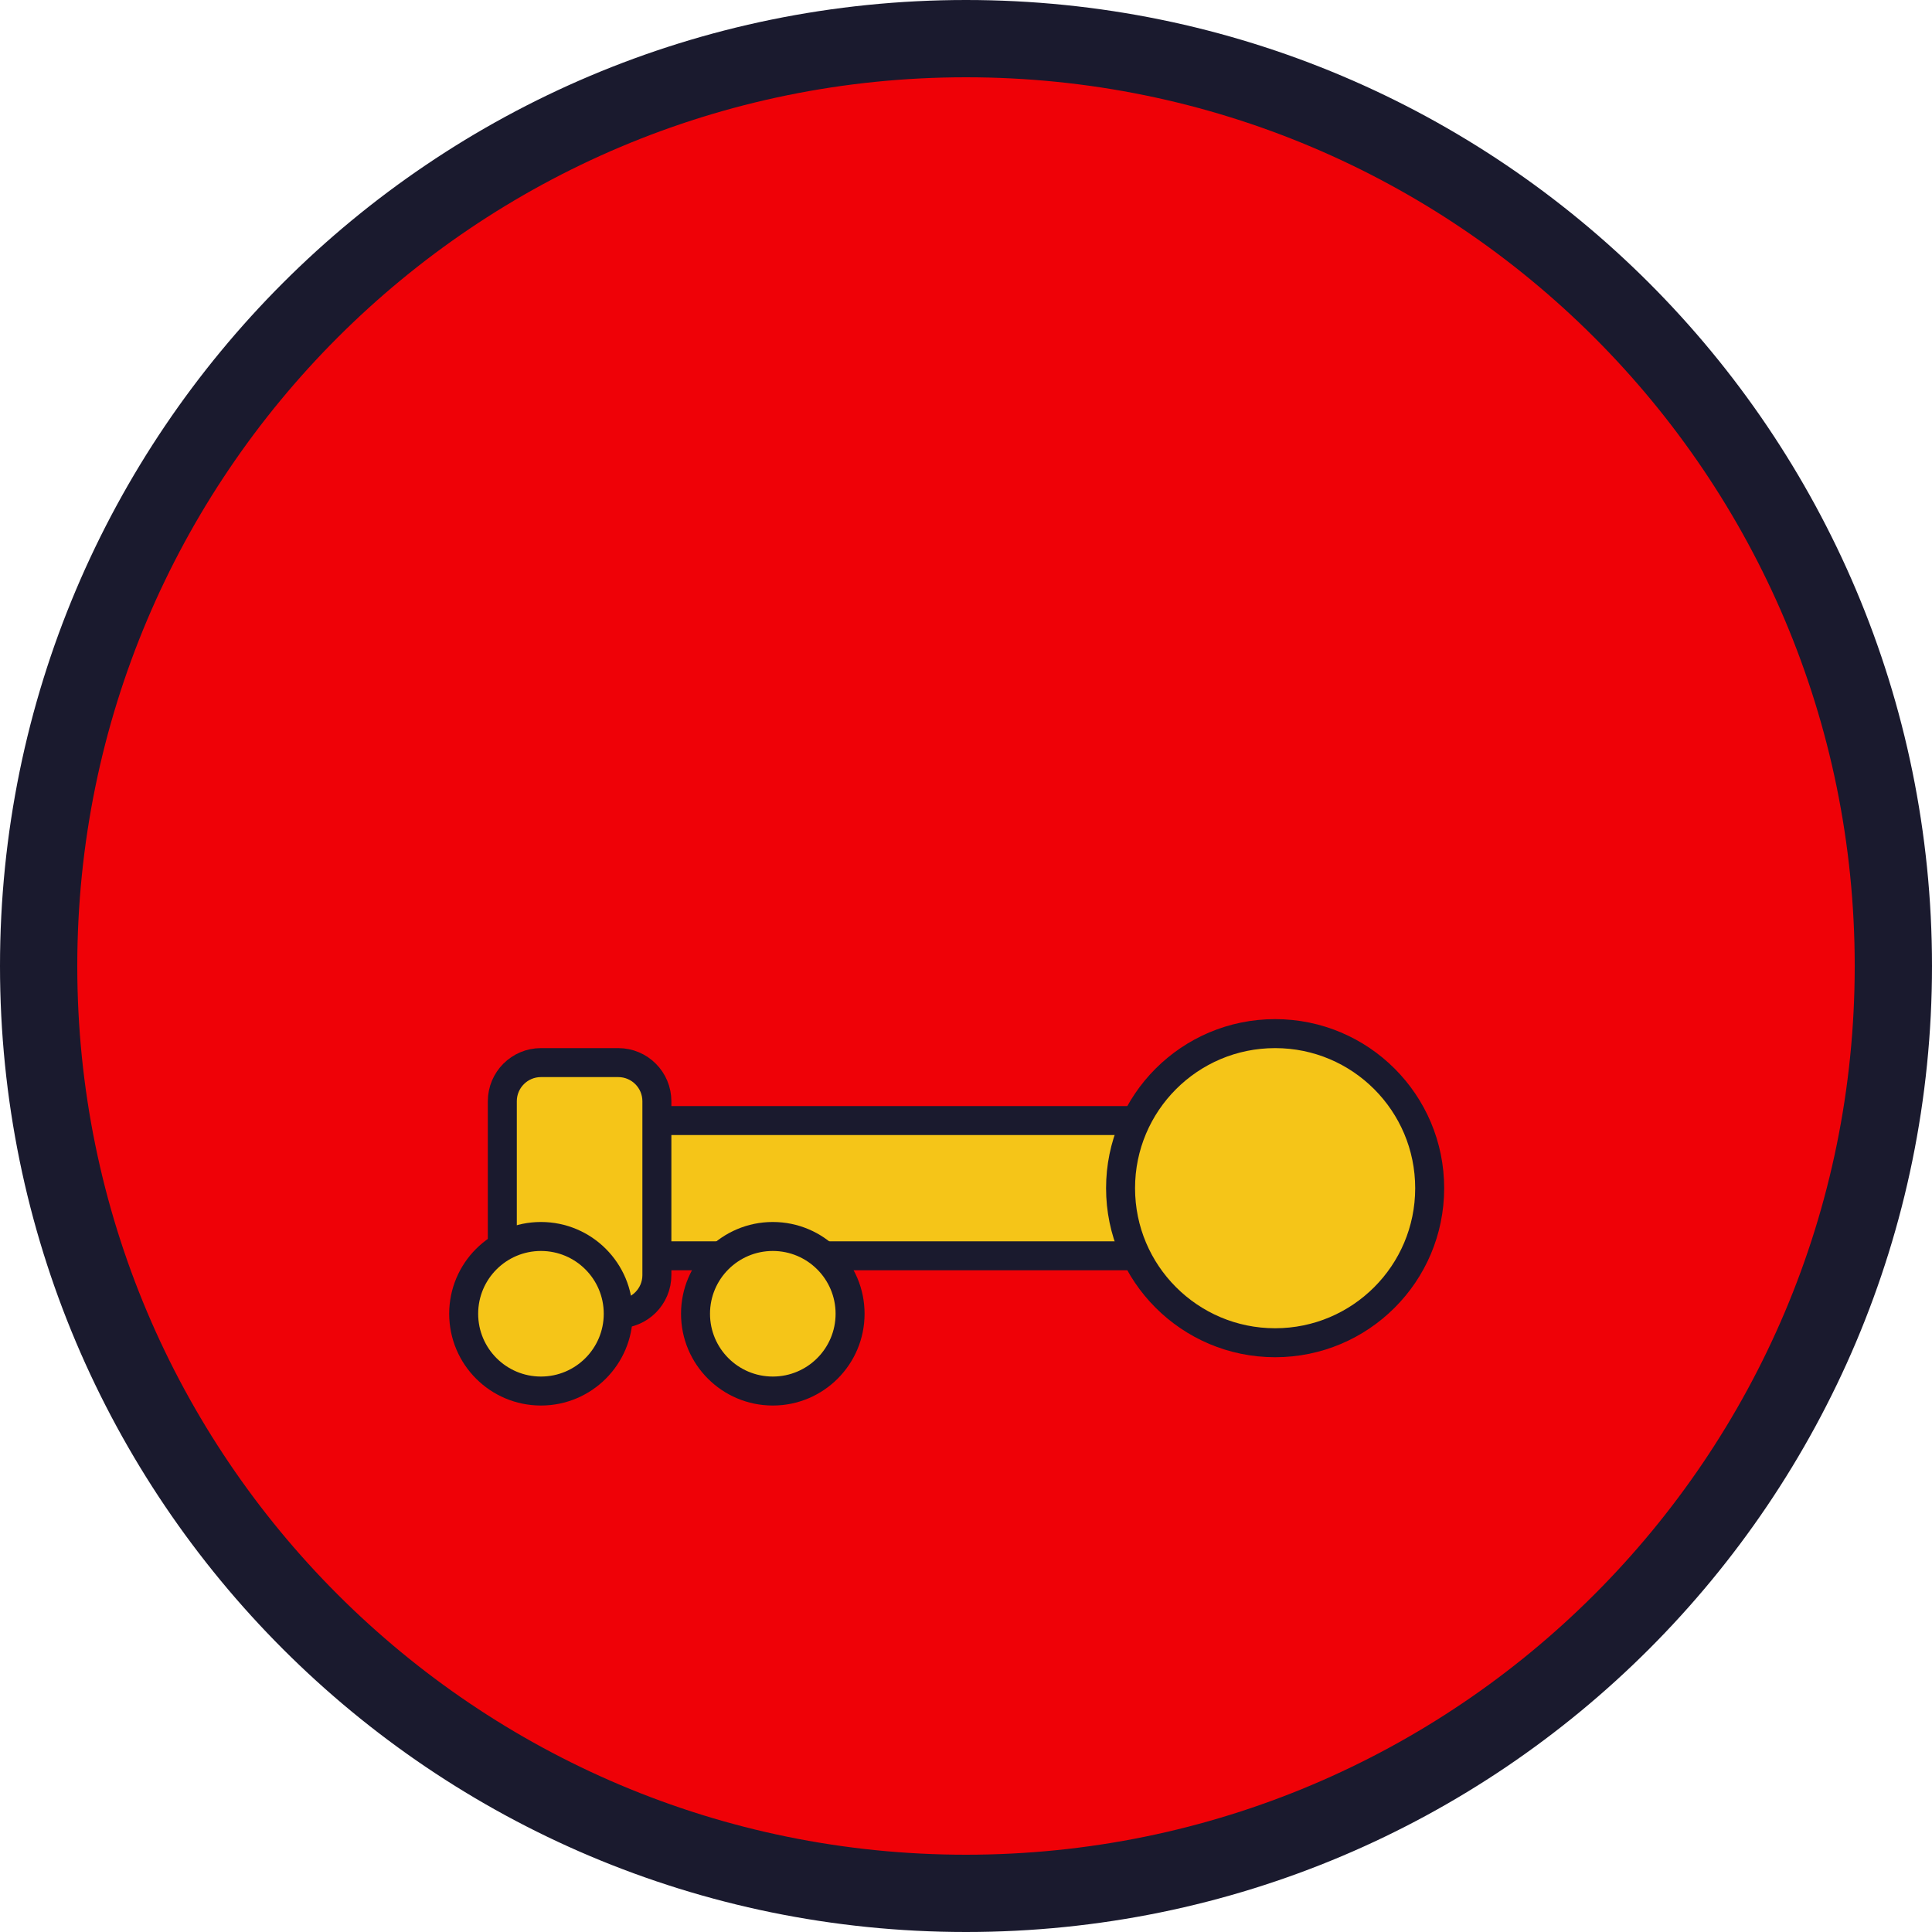
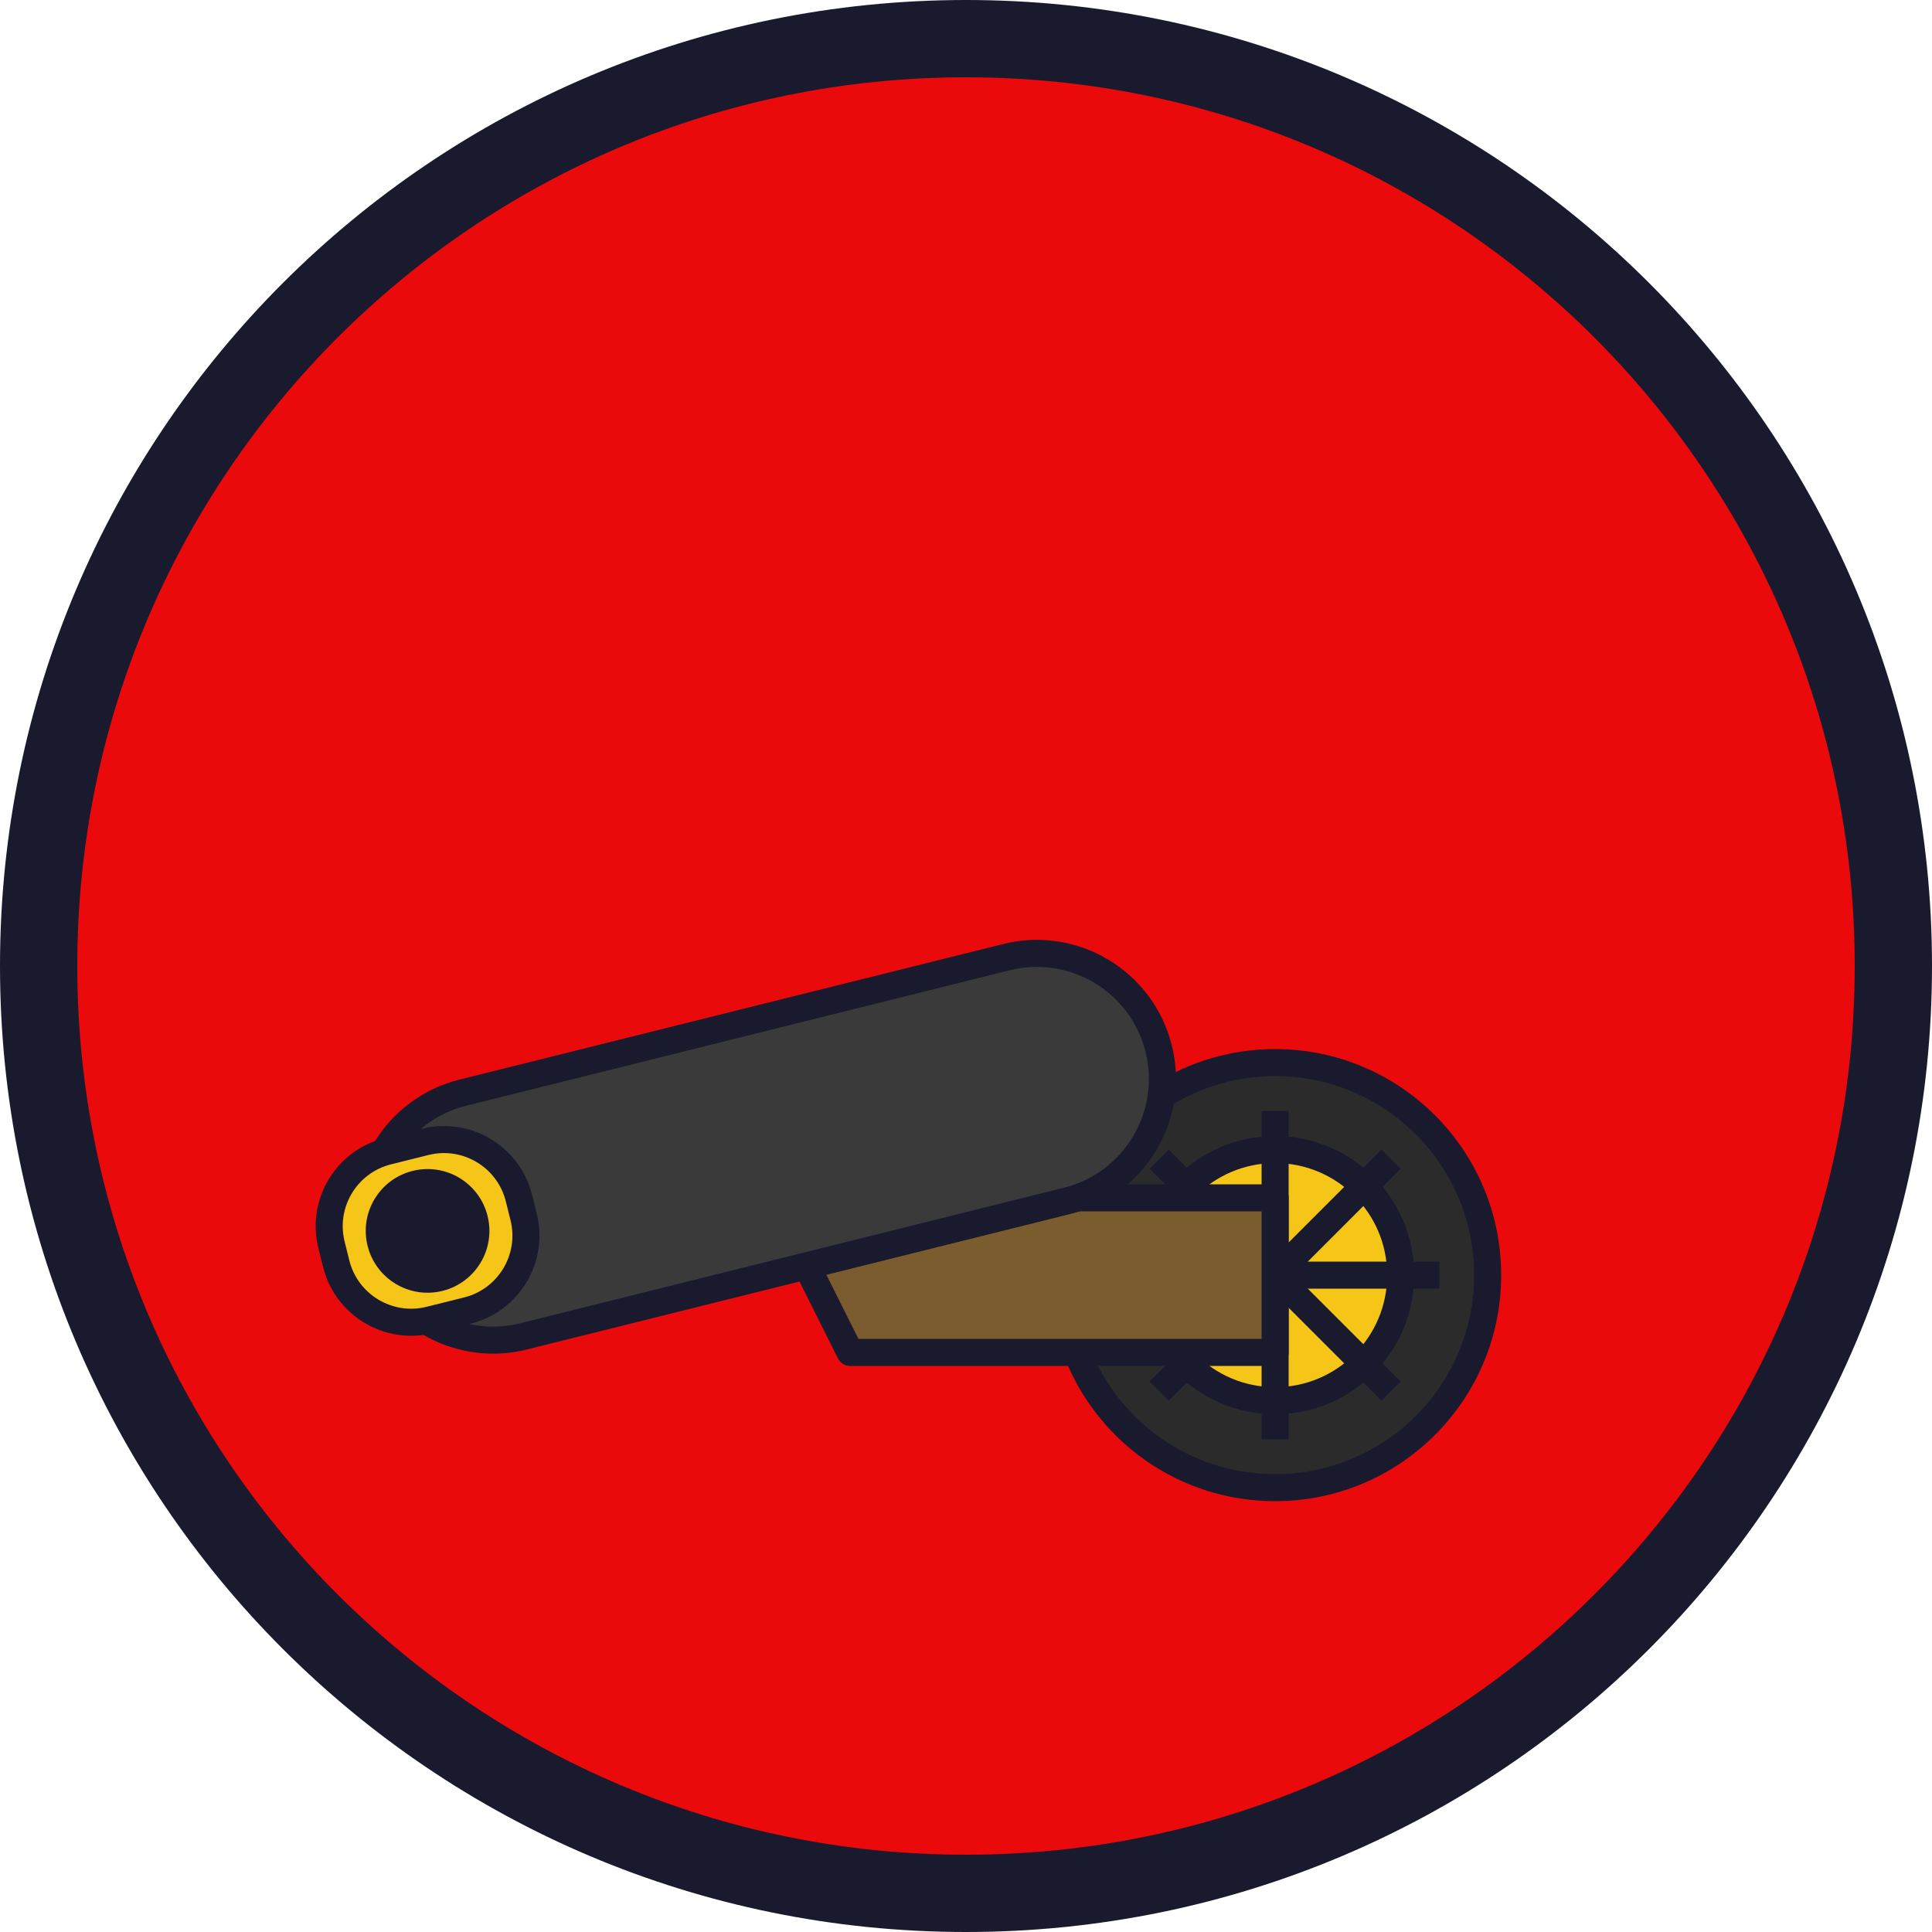
<svg xmlns="http://www.w3.org/2000/svg" viewBox="0 0 100 100">
  <defs>
    <clipPath id="zenits-circle">
      <circle cx="50" cy="50" r="48" />
    </clipPath>
  </defs>
  <g clip-path="url(#zenits-circle)">
-     <rect x="0" y="0" width="100" height="100" fill="#EF0107" />
+     <rect x="0" y="0" width="100" height="100" fill="#9C824A" />
+     <rect x="0" y="0" width="100" height="100" fill="#EF0107" opacity="0.94" />
  </g>
  <circle cx="50" cy="50" r="48" fill="none" stroke="#1a1a2e" stroke-width="4" />
-   <g fill="#F5C518" stroke="#1a1a2e" stroke-width="1.5">
-     <rect x="30" y="58" width="34" height="7" rx="2" />
-     <circle cx="66" cy="61.5" r="8" />
-     <rect x="26" y="55" width="8" height="13" rx="2" />
-     <circle cx="28" cy="68" r="4" />
-     <circle cx="40" cy="68" r="4" />
+   <g stroke="#1a1a2e" stroke-width="1.4" stroke-linejoin="round">
+     <circle cx="66" cy="66" r="11" fill="#2b2b2b" />
+     <circle cx="66" cy="66" r="6.5" fill="#F5C518" />
+     <circle cx="66" cy="66" r="1.8" fill="#2b2b2b" stroke="none" />
+     <line x1="66" y1="57.5" x2="66" y2="74.5" />
+     <line x1="57.5" y1="66" x2="74.5" y2="66" />
+     <line x1="60" y1="60" x2="72" y2="72" />
+     <line x1="72" y1="60" x2="60" y2="72" />
+     <path d="M 40 62 L 66 62 L 66 70 L 44 70 Z" fill="#7a5c2e" />
+     <g transform="rotate(-14 55 55)">
+       <rect x="18" y="49" width="42" height="13" rx="6.5" fill="#3a3a3a" />
+       <rect x="16" y="51" width="10" height="9" rx="4" fill="#F5C518" />
+       <circle cx="21" cy="55.5" r="3.2" fill="#1a1a2e" stroke="none" />
+     </g>
  </g>
</svg>
